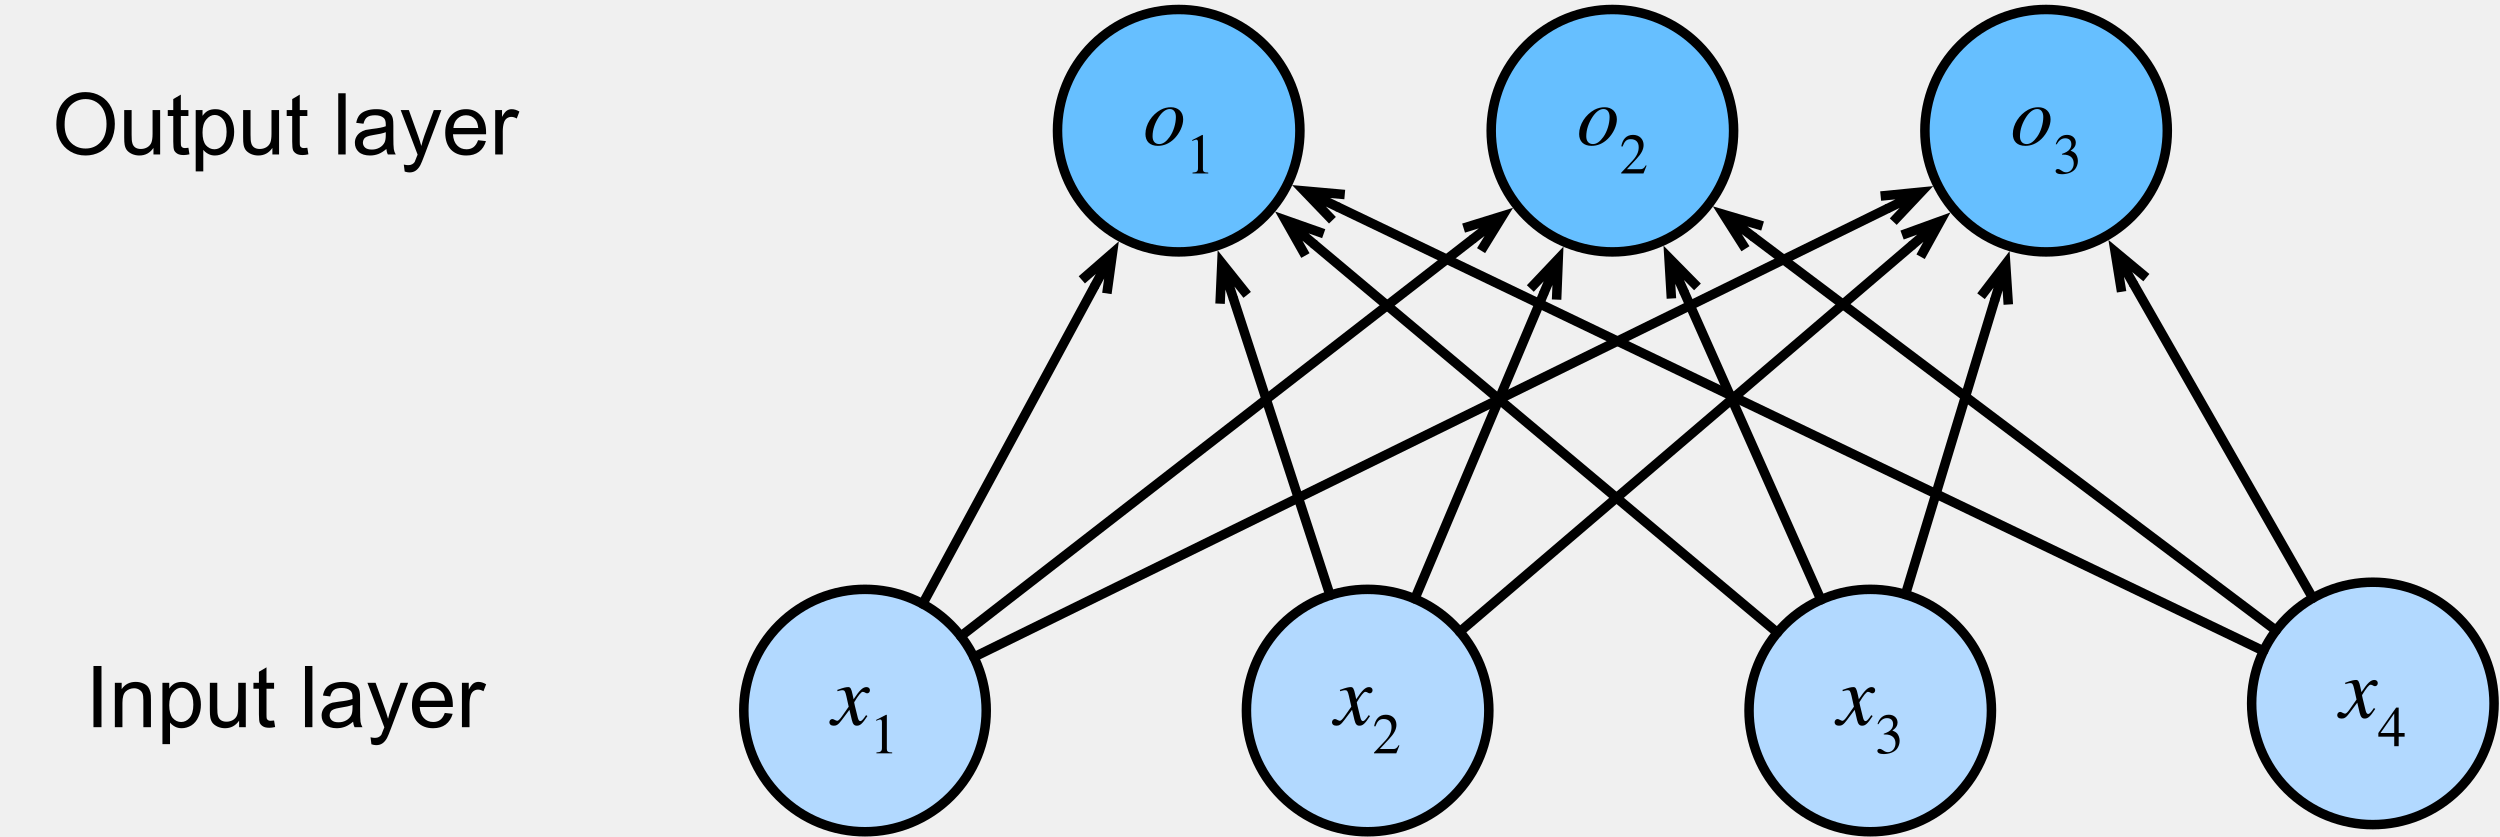
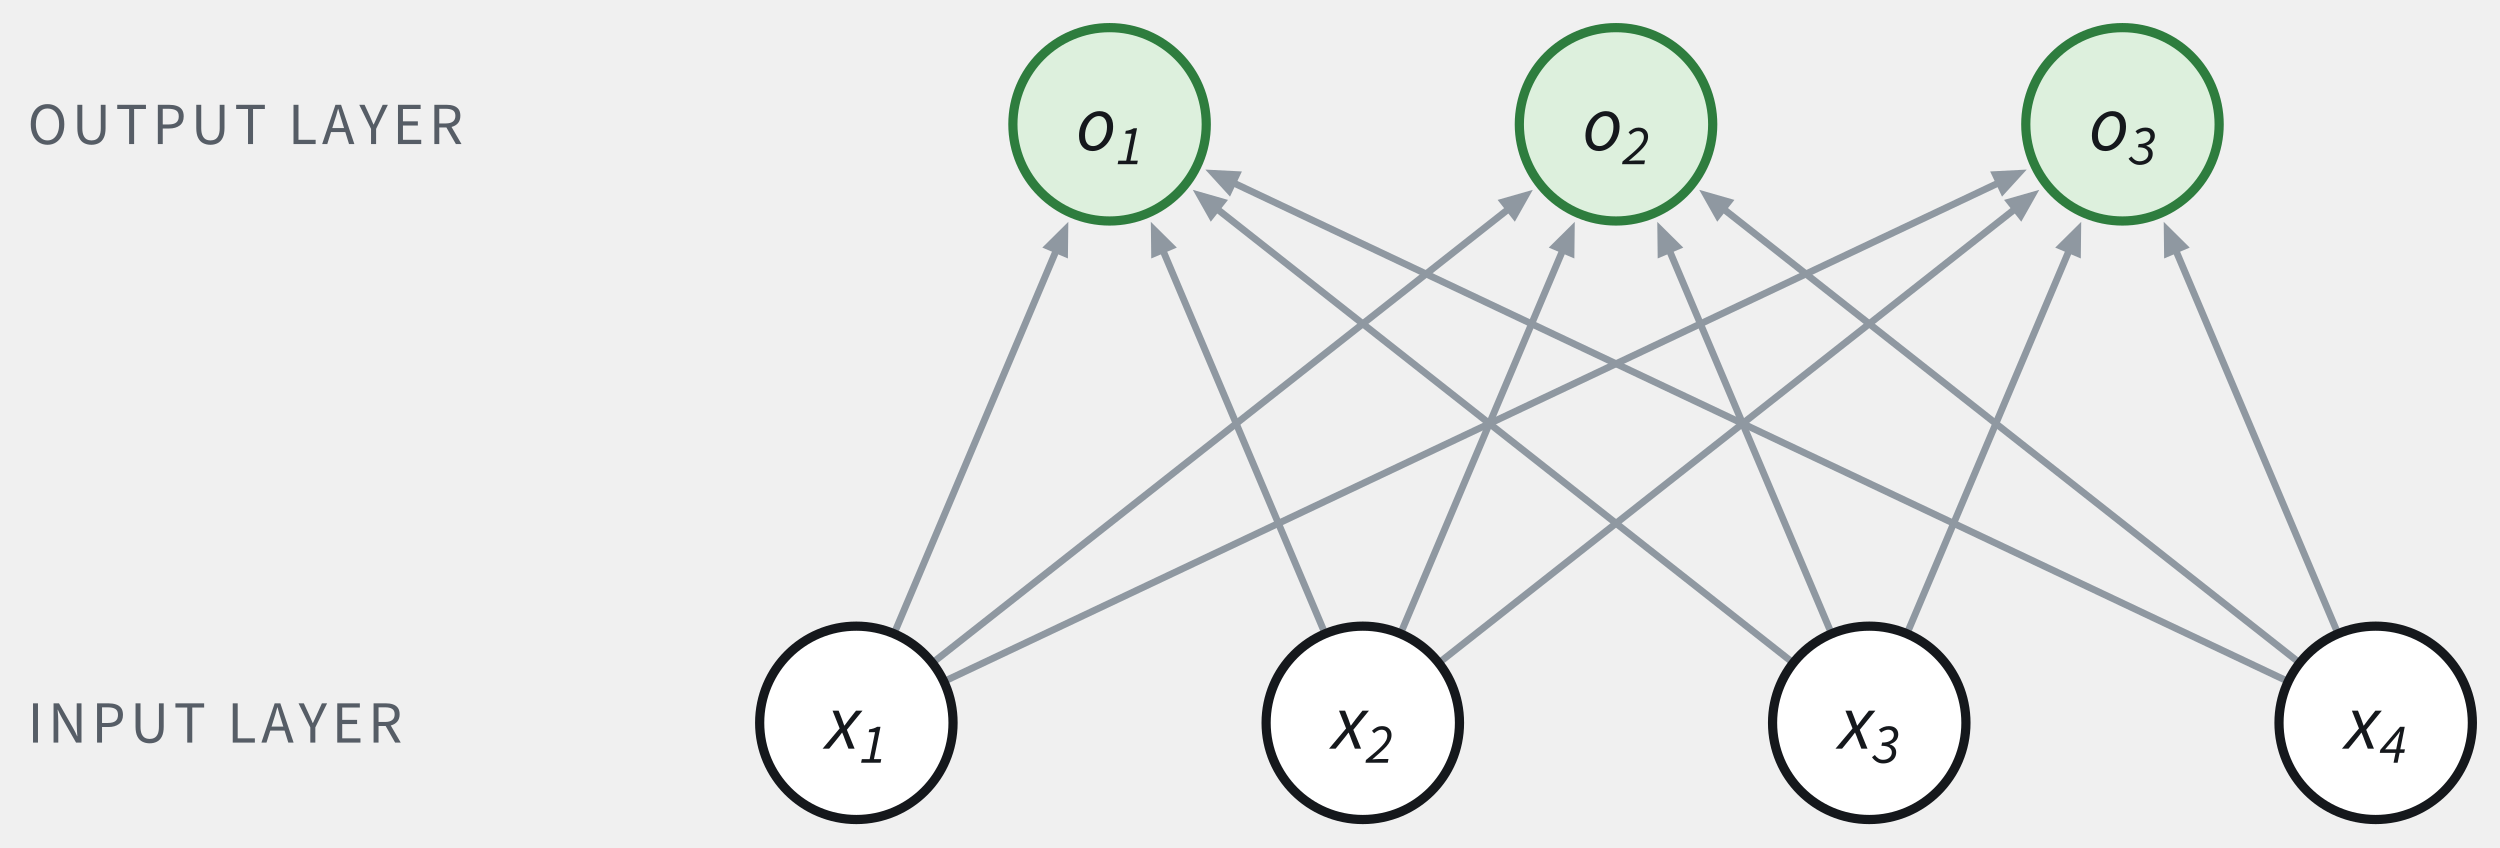
- <svg xmlns="http://www.w3.org/2000/svg" xmlns:xlink="http://www.w3.org/1999/xlink" width="263pt" height="88pt" viewBox="0 0 263 88" version="1.1">
-   <defs>
-     <g>
-       <symbol overflow="visible" id="glyph0-0">
-         <path style="stroke:none;" d="" />
-       </symbol>
-       <symbol overflow="visible" id="glyph0-1">
-         <path style="stroke:none;" d="M 2.188 -3.188 C 2.062 -3.812 1.953 -3.969 1.734 -3.969 C 1.516 -3.969 1.219 -3.906 0.672 -3.703 L 0.578 -3.672 L 0.609 -3.531 L 0.766 -3.578 C 0.938 -3.625 1.047 -3.641 1.109 -3.641 C 1.344 -3.641 1.406 -3.562 1.531 -3.031 L 1.781 -1.906 L 1.047 -0.859 C 0.859 -0.594 0.688 -0.422 0.578 -0.422 C 0.531 -0.422 0.438 -0.453 0.344 -0.5 C 0.234 -0.562 0.141 -0.609 0.062 -0.609 C -0.109 -0.609 -0.25 -0.453 -0.25 -0.281 C -0.25 -0.047 -0.078 0.094 0.203 0.094 C 0.484 0.094 0.672 0.016 1.062 -0.516 L 1.859 -1.578 L 2.109 -0.516 C 2.219 -0.062 2.359 0.094 2.641 0.094 C 2.984 0.094 3.219 -0.109 3.75 -0.922 L 3.609 -1.016 C 3.531 -0.922 3.5 -0.859 3.422 -0.75 C 3.219 -0.484 3.109 -0.391 3 -0.391 C 2.875 -0.391 2.797 -0.516 2.734 -0.766 L 2.438 -1.969 C 2.391 -2.188 2.359 -2.312 2.359 -2.375 C 2.766 -3.062 3.094 -3.469 3.25 -3.469 C 3.469 -3.469 3.547 -3.312 3.719 -3.312 C 3.891 -3.312 4.016 -3.453 4.016 -3.641 C 4.016 -3.828 3.875 -3.969 3.656 -3.969 C 3.266 -3.969 2.922 -3.641 2.297 -2.688 Z M 2.188 -3.188 " />
-       </symbol>
-       <symbol overflow="visible" id="glyph0-2">
-         <path style="stroke:none;" d="M 4.219 -2.703 C 4.219 -3.5 3.672 -3.969 2.938 -3.969 C 2.578 -3.969 2.219 -3.891 1.859 -3.703 C 0.922 -3.188 0.25 -2.156 0.25 -1.156 C 0.25 -0.375 0.719 0.094 1.562 0.094 C 2.156 0.094 2.734 -0.125 3.266 -0.641 C 3.859 -1.234 4.219 -2.031 4.219 -2.703 Z M 3.453 -2.938 C 3.453 -2.25 3.203 -1.406 2.797 -0.844 C 2.438 -0.344 2.094 -0.094 1.703 -0.094 C 1.281 -0.094 1 -0.375 1 -0.906 C 1 -1.625 1.25 -2.328 1.672 -2.969 C 2.031 -3.5 2.422 -3.781 2.812 -3.781 C 3.203 -3.781 3.453 -3.484 3.453 -2.938 Z M 3.453 -2.938 " />
-       </symbol>
-       <symbol overflow="visible" id="glyph1-0">
-         <path style="stroke:none;" d="" />
-       </symbol>
-       <symbol overflow="visible" id="glyph1-1">
-         <path style="stroke:none;" d="M 2.359 0 L 2.359 -0.094 C 1.906 -0.094 1.797 -0.203 1.797 -0.453 L 1.797 -4.031 L 1.734 -4.062 L 0.672 -3.516 L 0.672 -3.422 L 0.828 -3.484 C 0.938 -3.531 1.031 -3.562 1.094 -3.562 C 1.219 -3.562 1.281 -3.469 1.281 -3.266 L 1.281 -0.562 C 1.281 -0.234 1.156 -0.109 0.703 -0.094 L 0.703 0 Z M 2.359 0 " />
-       </symbol>
-       <symbol overflow="visible" id="glyph1-2">
-         <path style="stroke:none;" d="M 2.844 -0.828 L 2.766 -0.859 C 2.562 -0.516 2.438 -0.453 2.188 -0.453 L 0.781 -0.453 L 1.766 -1.516 C 2.297 -2.078 2.531 -2.531 2.531 -3 C 2.531 -3.594 2.109 -4.062 1.422 -4.062 C 0.688 -4.062 0.312 -3.562 0.188 -2.859 L 0.312 -2.828 C 0.547 -3.422 0.75 -3.609 1.188 -3.609 C 1.703 -3.609 2.016 -3.312 2.016 -2.766 C 2.016 -2.25 1.812 -1.797 1.234 -1.203 L 0.172 -0.078 L 0.172 0 L 2.516 0 Z M 2.844 -0.828 " />
-       </symbol>
-       <symbol overflow="visible" id="glyph1-3">
-         <path style="stroke:none;" d="M 0.359 -3.062 C 0.609 -3.5 0.891 -3.703 1.266 -3.703 C 1.656 -3.703 1.906 -3.484 1.906 -3.078 C 1.906 -2.719 1.719 -2.453 1.422 -2.281 C 1.297 -2.203 1.141 -2.141 0.922 -2.062 L 0.922 -1.984 C 1.266 -1.984 1.391 -1.969 1.531 -1.922 C 1.938 -1.797 2.156 -1.5 2.156 -1.047 C 2.156 -0.547 1.812 -0.125 1.375 -0.125 C 1.203 -0.125 1.078 -0.156 0.859 -0.312 C 0.688 -0.438 0.594 -0.469 0.484 -0.469 C 0.359 -0.469 0.25 -0.391 0.25 -0.266 C 0.25 -0.047 0.484 0.078 0.922 0.078 C 1.453 0.078 2.016 -0.094 2.312 -0.469 C 2.484 -0.703 2.594 -1 2.594 -1.312 C 2.594 -1.625 2.484 -1.906 2.328 -2.094 C 2.203 -2.219 2.094 -2.297 1.828 -2.406 C 2.219 -2.641 2.375 -2.953 2.375 -3.234 C 2.375 -3.719 2 -4.062 1.453 -4.062 C 0.828 -4.062 0.438 -3.656 0.266 -3.078 Z M 0.359 -3.062 " />
-       </symbol>
-       <symbol overflow="visible" id="glyph1-4">
-         <path style="stroke:none;" d="M 2.844 -1 L 2.844 -1.391 L 2.219 -1.391 L 2.219 -4.062 L 1.953 -4.062 L 0.078 -1.391 L 0.078 -1 L 1.75 -1 L 1.75 0 L 2.219 0 L 2.219 -1 Z M 1.75 -1.391 L 0.312 -1.391 L 1.75 -3.438 Z M 1.75 -1.391 " />
-       </symbol>
-       <symbol overflow="visible" id="glyph2-0">
-         <path style="stroke:none;" d="M 1.125 0 L 1.125 -5.625 L 5.625 -5.625 L 5.625 0 Z M 1.266 -0.141 L 5.484 -0.141 L 5.484 -5.484 L 1.266 -5.484 Z M 1.266 -0.141 " />
-       </symbol>
-       <symbol overflow="visible" id="glyph2-1">
-         <path style="stroke:none;" d="M 0.844 0 L 0.844 -6.438 L 1.688 -6.438 L 1.688 0 Z M 0.844 0 " />
-       </symbol>
-       <symbol overflow="visible" id="glyph2-2">
-         <path style="stroke:none;" d="M 0.594 0 L 0.594 -4.672 L 1.312 -4.672 L 1.312 -4 C 1.645 -4.508 2.141 -4.766 2.797 -4.766 C 3.078 -4.766 3.332 -4.711 3.562 -4.609 C 3.801 -4.516 3.977 -4.383 4.094 -4.219 C 4.207 -4.062 4.289 -3.867 4.344 -3.641 C 4.375 -3.492 4.391 -3.238 4.391 -2.875 L 4.391 0 L 3.594 0 L 3.594 -2.844 C 3.594 -3.164 3.562 -3.406 3.5 -3.562 C 3.438 -3.719 3.328 -3.844 3.172 -3.938 C 3.016 -4.039 2.832 -4.094 2.625 -4.094 C 2.289 -4.094 2 -3.984 1.75 -3.766 C 1.508 -3.555 1.391 -3.148 1.391 -2.547 L 1.391 0 Z M 0.594 0 " />
-       </symbol>
-       <symbol overflow="visible" id="glyph2-3">
-         <path style="stroke:none;" d="M 0.594 1.781 L 0.594 -4.672 L 1.312 -4.672 L 1.312 -4.062 C 1.477 -4.301 1.664 -4.477 1.875 -4.594 C 2.094 -4.707 2.359 -4.766 2.672 -4.766 C 3.066 -4.766 3.414 -4.66 3.719 -4.453 C 4.02 -4.254 4.25 -3.969 4.406 -3.594 C 4.562 -3.219 4.641 -2.812 4.641 -2.375 C 4.641 -1.895 4.551 -1.461 4.375 -1.078 C 4.207 -0.691 3.961 -0.395 3.641 -0.188 C 3.316 0.008 2.973 0.109 2.609 0.109 C 2.348 0.109 2.113 0.051 1.906 -0.062 C 1.695 -0.176 1.523 -0.316 1.391 -0.484 L 1.391 1.781 Z M 1.312 -2.312 C 1.312 -1.707 1.43 -1.258 1.672 -0.969 C 1.922 -0.688 2.219 -0.547 2.562 -0.547 C 2.906 -0.547 3.203 -0.691 3.453 -0.984 C 3.711 -1.285 3.844 -1.75 3.844 -2.375 C 3.844 -2.969 3.719 -3.41 3.469 -3.703 C 3.227 -4.004 2.938 -4.156 2.594 -4.156 C 2.258 -4.156 1.961 -3.992 1.703 -3.672 C 1.441 -3.359 1.312 -2.906 1.312 -2.312 Z M 1.312 -2.312 " />
-       </symbol>
-       <symbol overflow="visible" id="glyph2-4">
-         <path style="stroke:none;" d="M 3.656 0 L 3.656 -0.688 C 3.289 -0.156 2.797 0.109 2.172 0.109 C 1.898 0.109 1.645 0.055 1.406 -0.047 C 1.164 -0.16 0.984 -0.297 0.859 -0.453 C 0.742 -0.609 0.664 -0.801 0.625 -1.031 C 0.594 -1.188 0.578 -1.438 0.578 -1.781 L 0.578 -4.672 L 1.359 -4.672 L 1.359 -2.078 C 1.359 -1.66 1.379 -1.383 1.422 -1.25 C 1.461 -1.039 1.562 -0.875 1.719 -0.75 C 1.883 -0.633 2.086 -0.578 2.328 -0.578 C 2.566 -0.578 2.789 -0.633 3 -0.75 C 3.207 -0.875 3.352 -1.039 3.438 -1.25 C 3.52 -1.457 3.562 -1.766 3.562 -2.172 L 3.562 -4.672 L 4.359 -4.672 L 4.359 0 Z M 3.656 0 " />
-       </symbol>
-       <symbol overflow="visible" id="glyph2-5">
-         <path style="stroke:none;" d="M 2.328 -0.703 L 2.438 -0.016 C 2.207 0.035 2.008 0.062 1.844 0.062 C 1.551 0.062 1.328 0.016 1.172 -0.078 C 1.016 -0.172 0.898 -0.289 0.828 -0.438 C 0.766 -0.582 0.734 -0.891 0.734 -1.359 L 0.734 -4.047 L 0.156 -4.047 L 0.156 -4.672 L 0.734 -4.672 L 0.734 -5.828 L 1.531 -6.297 L 1.531 -4.672 L 2.328 -4.672 L 2.328 -4.047 L 1.531 -4.047 L 1.531 -1.328 C 1.531 -1.098 1.539 -0.953 1.562 -0.891 C 1.594 -0.828 1.641 -0.773 1.703 -0.734 C 1.766 -0.691 1.852 -0.672 1.969 -0.672 C 2.062 -0.672 2.18 -0.68 2.328 -0.703 Z M 2.328 -0.703 " />
-       </symbol>
-       <symbol overflow="visible" id="glyph2-6">
-         <path style="stroke:none;" d="" />
-       </symbol>
-       <symbol overflow="visible" id="glyph2-7">
-         <path style="stroke:none;" d="M 0.578 0 L 0.578 -6.438 L 1.359 -6.438 L 1.359 0 Z M 0.578 0 " />
-       </symbol>
-       <symbol overflow="visible" id="glyph2-8">
-         <path style="stroke:none;" d="M 3.641 -0.578 C 3.348 -0.328 3.066 -0.148 2.797 -0.047 C 2.523 0.055 2.234 0.109 1.922 0.109 C 1.41 0.109 1.016 -0.016 0.734 -0.266 C 0.461 -0.516 0.328 -0.836 0.328 -1.234 C 0.328 -1.461 0.379 -1.672 0.484 -1.859 C 0.586 -2.047 0.723 -2.195 0.891 -2.312 C 1.055 -2.426 1.242 -2.516 1.453 -2.578 C 1.609 -2.609 1.844 -2.645 2.156 -2.688 C 2.801 -2.758 3.273 -2.852 3.578 -2.969 C 3.578 -3.07 3.578 -3.141 3.578 -3.172 C 3.578 -3.492 3.504 -3.719 3.359 -3.844 C 3.148 -4.031 2.848 -4.125 2.453 -4.125 C 2.078 -4.125 1.801 -4.055 1.625 -3.922 C 1.445 -3.797 1.316 -3.566 1.234 -3.234 L 0.469 -3.328 C 0.531 -3.66 0.641 -3.926 0.797 -4.125 C 0.961 -4.332 1.195 -4.488 1.5 -4.594 C 1.812 -4.707 2.164 -4.766 2.562 -4.766 C 2.969 -4.766 3.289 -4.719 3.531 -4.625 C 3.781 -4.531 3.961 -4.41 4.078 -4.266 C 4.203 -4.129 4.285 -3.953 4.328 -3.734 C 4.359 -3.598 4.375 -3.359 4.375 -3.016 L 4.375 -1.953 C 4.375 -1.223 4.391 -0.758 4.422 -0.562 C 4.453 -0.363 4.52 -0.176 4.625 0 L 3.797 0 C 3.711 -0.164 3.66 -0.359 3.641 -0.578 Z M 3.578 -2.344 C 3.285 -2.227 2.852 -2.129 2.281 -2.047 C 1.957 -1.992 1.727 -1.938 1.594 -1.875 C 1.457 -1.82 1.352 -1.738 1.281 -1.625 C 1.207 -1.508 1.172 -1.383 1.172 -1.25 C 1.172 -1.039 1.25 -0.863 1.406 -0.719 C 1.562 -0.582 1.797 -0.516 2.109 -0.516 C 2.41 -0.516 2.68 -0.582 2.922 -0.719 C 3.16 -0.852 3.336 -1.035 3.453 -1.266 C 3.535 -1.441 3.578 -1.703 3.578 -2.047 Z M 3.578 -2.344 " />
-       </symbol>
-       <symbol overflow="visible" id="glyph2-9">
-         <path style="stroke:none;" d="M 0.562 1.797 L 0.469 1.062 C 0.645 1.102 0.797 1.125 0.922 1.125 C 1.098 1.125 1.238 1.094 1.344 1.031 C 1.445 0.977 1.535 0.898 1.609 0.797 C 1.648 0.711 1.727 0.516 1.844 0.203 C 1.863 0.16 1.891 0.098 1.922 0.016 L 0.141 -4.672 L 1 -4.672 L 1.969 -1.969 C 2.094 -1.625 2.207 -1.266 2.312 -0.891 C 2.395 -1.242 2.5 -1.598 2.625 -1.953 L 3.625 -4.672 L 4.422 -4.672 L 2.641 0.078 C 2.453 0.586 2.305 0.941 2.203 1.141 C 2.055 1.398 1.895 1.586 1.719 1.703 C 1.539 1.828 1.32 1.891 1.062 1.891 C 0.914 1.891 0.75 1.859 0.562 1.797 Z M 0.562 1.797 " />
-       </symbol>
-       <symbol overflow="visible" id="glyph2-10">
-         <path style="stroke:none;" d="M 3.781 -1.5 L 4.609 -1.406 C 4.473 -0.926 4.227 -0.551 3.875 -0.281 C 3.531 -0.02 3.086 0.109 2.547 0.109 C 1.867 0.109 1.328 -0.098 0.922 -0.516 C 0.523 -0.941 0.328 -1.535 0.328 -2.297 C 0.328 -3.078 0.531 -3.68 0.938 -4.109 C 1.344 -4.547 1.867 -4.766 2.516 -4.766 C 3.141 -4.766 3.645 -4.551 4.031 -4.125 C 4.426 -3.707 4.625 -3.113 4.625 -2.344 C 4.625 -2.289 4.625 -2.219 4.625 -2.125 L 1.141 -2.125 C 1.172 -1.613 1.316 -1.223 1.578 -0.953 C 1.836 -0.68 2.164 -0.547 2.562 -0.547 C 2.852 -0.547 3.098 -0.617 3.297 -0.766 C 3.504 -0.922 3.664 -1.164 3.781 -1.5 Z M 1.188 -2.781 L 3.797 -2.781 C 3.766 -3.176 3.664 -3.473 3.5 -3.672 C 3.25 -3.973 2.922 -4.125 2.516 -4.125 C 2.148 -4.125 1.844 -4 1.594 -3.75 C 1.352 -3.508 1.219 -3.188 1.188 -2.781 Z M 1.188 -2.781 " />
-       </symbol>
-       <symbol overflow="visible" id="glyph2-11">
-         <path style="stroke:none;" d="M 0.578 0 L 0.578 -4.672 L 1.297 -4.672 L 1.297 -3.953 C 1.473 -4.285 1.641 -4.504 1.797 -4.609 C 1.953 -4.711 2.125 -4.766 2.312 -4.766 C 2.57 -4.766 2.844 -4.68 3.125 -4.516 L 2.844 -3.781 C 2.656 -3.895 2.461 -3.953 2.266 -3.953 C 2.098 -3.953 1.941 -3.898 1.797 -3.797 C 1.66 -3.691 1.562 -3.547 1.5 -3.359 C 1.414 -3.078 1.375 -2.77 1.375 -2.438 L 1.375 0 Z M 0.578 0 " />
-       </symbol>
-       <symbol overflow="visible" id="glyph2-12">
-         <path style="stroke:none;" d="M 0.438 -3.141 C 0.438 -4.203 0.723 -5.035 1.297 -5.641 C 1.867 -6.254 2.609 -6.562 3.516 -6.562 C 4.109 -6.562 4.645 -6.414 5.125 -6.125 C 5.602 -5.844 5.969 -5.445 6.219 -4.938 C 6.469 -4.426 6.594 -3.852 6.594 -3.219 C 6.594 -2.562 6.461 -1.973 6.203 -1.453 C 5.941 -0.941 5.566 -0.551 5.078 -0.281 C 4.598 -0.02 4.078 0.109 3.516 0.109 C 2.91 0.109 2.367 -0.035 1.891 -0.328 C 1.41 -0.617 1.047 -1.02 0.797 -1.531 C 0.555 -2.039 0.438 -2.578 0.438 -3.141 Z M 1.312 -3.125 C 1.312 -2.344 1.52 -1.727 1.938 -1.281 C 2.352 -0.844 2.879 -0.625 3.516 -0.625 C 4.148 -0.625 4.676 -0.848 5.094 -1.297 C 5.508 -1.742 5.719 -2.383 5.719 -3.219 C 5.719 -3.738 5.629 -4.191 5.453 -4.578 C 5.273 -4.973 5.016 -5.281 4.672 -5.5 C 4.328 -5.719 3.945 -5.828 3.531 -5.828 C 2.926 -5.828 2.406 -5.617 1.969 -5.203 C 1.531 -4.785 1.312 -4.094 1.312 -3.125 Z M 1.312 -3.125 " />
-       </symbol>
-     </g>
-   </defs>
-   <g id="surface1">
-     <path style="fill-rule:nonzero;fill:rgb(69.804%,85.098%,100%);fill-opacity:1;stroke-width:1;stroke-linecap:round;stroke-linejoin:round;stroke:rgb(0%,0%,0%);stroke-opacity:1;stroke-miterlimit:10;" d="M 107.016 77.734 C 111.996 82.715 111.996 90.785 107.016 95.766 C 102.035 100.746 93.965 100.746 88.984 95.766 C 84.004 90.785 84.004 82.715 88.984 77.734 C 93.965 72.754 102.035 72.754 107.016 77.734 " transform="matrix(1,0,0,1,-7,-12)" />
-     <g style="fill:rgb(0%,0%,0%);fill-opacity:1;">
-       <use xlink:href="#glyph0-1" x="87.502" y="76.25" />
-     </g>
-     <g style="fill:rgb(0%,0%,0%);fill-opacity:1;">
-       <use xlink:href="#glyph1-1" x="91.498" y="79.25" />
-     </g>
-     <path style="fill-rule:nonzero;fill:rgb(69.804%,85.098%,100%);fill-opacity:1;stroke-width:1;stroke-linecap:round;stroke-linejoin:round;stroke:rgb(0%,0%,0%);stroke-opacity:1;stroke-miterlimit:10;" d="M 159.891 77.734 C 164.871 82.715 164.871 90.785 159.891 95.766 C 154.91 100.746 146.84 100.746 141.859 95.766 C 136.879 90.785 136.879 82.715 141.859 77.734 C 146.84 72.754 154.91 72.754 159.891 77.734 " transform="matrix(1,0,0,1,-7,-12)" />
-     <g style="fill:rgb(0%,0%,0%);fill-opacity:1;">
-       <use xlink:href="#glyph0-1" x="140.377" y="76.25" />
-     </g>
-     <g style="fill:rgb(0%,0%,0%);fill-opacity:1;">
-       <use xlink:href="#glyph1-2" x="144.373" y="79.25" />
-     </g>
-     <path style="fill-rule:nonzero;fill:rgb(39.999%,74.902%,100%);fill-opacity:1;stroke-width:1;stroke-linecap:round;stroke-linejoin:round;stroke:rgb(0%,0%,0%);stroke-opacity:1;stroke-miterlimit:10;" d="M 140.016 16.734 C 144.996 21.715 144.996 29.785 140.016 34.766 C 135.035 39.746 126.965 39.746 121.984 34.766 C 117.004 29.785 117.004 21.715 121.984 16.734 C 126.965 11.754 135.035 11.754 140.016 16.734 " transform="matrix(1,0,0,1,-7,-12)" />
-     <g style="fill:rgb(0%,0%,0%);fill-opacity:1;">
-       <use xlink:href="#glyph0-2" x="120.25" y="15.25" />
-     </g>
-     <g style="fill:rgb(0%,0%,0%);fill-opacity:1;">
-       <use xlink:href="#glyph1-1" x="124.75" y="18.25" />
-     </g>
-     <g style="fill:rgb(0%,0%,0%);fill-opacity:1;">
-       <use xlink:href="#glyph2-1" x="8.988" y="76.5" />
-     </g>
-     <g style="fill:rgb(0%,0%,0%);fill-opacity:1;">
-       <use xlink:href="#glyph2-2" x="11.488" y="76.5" />
-     </g>
-     <g style="fill:rgb(0%,0%,0%);fill-opacity:1;">
-       <use xlink:href="#glyph2-3" x="16.494" y="76.5" />
-     </g>
-     <g style="fill:rgb(0%,0%,0%);fill-opacity:1;">
-       <use xlink:href="#glyph2-4" x="21.499" y="76.5" />
-     </g>
-     <g style="fill:rgb(0%,0%,0%);fill-opacity:1;">
-       <use xlink:href="#glyph2-5" x="26.505" y="76.5" />
-     </g>
-     <g style="fill:rgb(0%,0%,0%);fill-opacity:1;">
-       <use xlink:href="#glyph2-6" x="29.005" y="76.5" />
-     </g>
-     <g style="fill:rgb(0%,0%,0%);fill-opacity:1;">
-       <use xlink:href="#glyph2-7" x="31.506" y="76.5" />
-     </g>
-     <g style="fill:rgb(0%,0%,0%);fill-opacity:1;">
-       <use xlink:href="#glyph2-8" x="33.505" y="76.5" />
-     </g>
-     <g style="fill:rgb(0%,0%,0%);fill-opacity:1;">
-       <use xlink:href="#glyph2-9" x="38.511" y="76.5" />
-       <use xlink:href="#glyph2-10" x="43.011" y="76.5" />
-     </g>
-     <g style="fill:rgb(0%,0%,0%);fill-opacity:1;">
-       <use xlink:href="#glyph2-11" x="48.017" y="76.5" />
-     </g>
-     <g style="fill:rgb(0%,0%,0%);fill-opacity:1;">
-       <use xlink:href="#glyph2-12" x="5.487" y="16.25" />
-     </g>
-     <g style="fill:rgb(0%,0%,0%);fill-opacity:1;">
-       <use xlink:href="#glyph2-4" x="12.488" y="16.25" />
-     </g>
-     <g style="fill:rgb(0%,0%,0%);fill-opacity:1;">
-       <use xlink:href="#glyph2-5" x="17.493" y="16.25" />
-     </g>
-     <g style="fill:rgb(0%,0%,0%);fill-opacity:1;">
-       <use xlink:href="#glyph2-3" x="19.994" y="16.25" />
-     </g>
-     <g style="fill:rgb(0%,0%,0%);fill-opacity:1;">
-       <use xlink:href="#glyph2-4" x="24.999" y="16.25" />
-     </g>
-     <g style="fill:rgb(0%,0%,0%);fill-opacity:1;">
-       <use xlink:href="#glyph2-5" x="30.005" y="16.25" />
-     </g>
-     <g style="fill:rgb(0%,0%,0%);fill-opacity:1;">
-       <use xlink:href="#glyph2-6" x="32.505" y="16.25" />
-     </g>
-     <g style="fill:rgb(0%,0%,0%);fill-opacity:1;">
-       <use xlink:href="#glyph2-7" x="35.005" y="16.25" />
-     </g>
-     <g style="fill:rgb(0%,0%,0%);fill-opacity:1;">
-       <use xlink:href="#glyph2-8" x="37.005" y="16.25" />
-     </g>
-     <g style="fill:rgb(0%,0%,0%);fill-opacity:1;">
-       <use xlink:href="#glyph2-9" x="42.011" y="16.25" />
-       <use xlink:href="#glyph2-10" x="46.511" y="16.25" />
-     </g>
-     <g style="fill:rgb(0%,0%,0%);fill-opacity:1;">
-       <use xlink:href="#glyph2-11" x="51.517" y="16.25" />
-     </g>
-     <path style="fill-rule:nonzero;fill:rgb(69.804%,85.098%,100%);fill-opacity:1;stroke-width:1;stroke-linecap:round;stroke-linejoin:round;stroke:rgb(0%,0%,0%);stroke-opacity:1;stroke-miterlimit:10;" d="M 212.766 77.734 C 217.746 82.715 217.746 90.785 212.766 95.766 C 207.785 100.746 199.715 100.746 194.734 95.766 C 189.754 90.785 189.754 82.715 194.734 77.734 C 199.715 72.754 207.785 72.754 212.766 77.734 " transform="matrix(1,0,0,1,-7,-12)" />
-     <g style="fill:rgb(0%,0%,0%);fill-opacity:1;">
-       <use xlink:href="#glyph0-1" x="193.252" y="76.25" />
-     </g>
-     <g style="fill:rgb(0%,0%,0%);fill-opacity:1;">
-       <use xlink:href="#glyph1-3" x="197.248" y="79.25" />
-     </g>
-     <path style="fill-rule:nonzero;fill:rgb(69.804%,85.098%,100%);fill-opacity:1;stroke-width:1;stroke-linecap:round;stroke-linejoin:round;stroke:rgb(0%,0%,0%);stroke-opacity:1;stroke-miterlimit:10;" d="M 265.641 76.984 C 270.621 81.965 270.621 90.035 265.641 95.016 C 260.66 99.996 252.59 99.996 247.609 95.016 C 242.629 90.035 242.629 81.965 247.609 76.984 C 252.59 72.004 260.66 72.004 265.641 76.984 " transform="matrix(1,0,0,1,-7,-12)" />
-     <g style="fill:rgb(0%,0%,0%);fill-opacity:1;">
-       <use xlink:href="#glyph0-1" x="246.127" y="75.5" />
-     </g>
-     <g style="fill:rgb(0%,0%,0%);fill-opacity:1;">
-       <use xlink:href="#glyph1-4" x="250.123" y="78.5" />
-     </g>
-     <path style="fill-rule:nonzero;fill:rgb(39.999%,74.902%,100%);fill-opacity:1;stroke-width:1;stroke-linecap:round;stroke-linejoin:round;stroke:rgb(0%,0%,0%);stroke-opacity:1;stroke-miterlimit:10;" d="M 231.266 16.734 C 236.246 21.715 236.246 29.785 231.266 34.766 C 226.285 39.746 218.215 39.746 213.234 34.766 C 208.254 29.785 208.254 21.715 213.234 16.734 C 218.215 11.754 226.285 11.754 231.266 16.734 " transform="matrix(1,0,0,1,-7,-12)" />
-     <g style="fill:rgb(0%,0%,0%);fill-opacity:1;">
-       <use xlink:href="#glyph0-2" x="211.5" y="15.25" />
-     </g>
-     <g style="fill:rgb(0%,0%,0%);fill-opacity:1;">
-       <use xlink:href="#glyph1-3" x="216" y="18.25" />
-     </g>
-     <path style="fill-rule:nonzero;fill:rgb(39.999%,74.902%,100%);fill-opacity:1;stroke-width:1;stroke-linecap:round;stroke-linejoin:round;stroke:rgb(0%,0%,0%);stroke-opacity:1;stroke-miterlimit:10;" d="M 185.641 16.734 C 190.621 21.715 190.621 29.785 185.641 34.766 C 180.66 39.746 172.59 39.746 167.609 34.766 C 162.629 29.785 162.629 21.715 167.609 16.734 C 172.59 11.754 180.66 11.754 185.641 16.734 " transform="matrix(1,0,0,1,-7,-12)" />
-     <g style="fill:rgb(0%,0%,0%);fill-opacity:1;">
-       <use xlink:href="#glyph0-2" x="165.875" y="15.25" />
-     </g>
-     <g style="fill:rgb(0%,0%,0%);fill-opacity:1;">
-       <use xlink:href="#glyph1-2" x="170.375" y="18.25" />
-     </g>
-     <path style="fill:none;stroke-width:1;stroke-linecap:round;stroke-linejoin:round;stroke:rgb(0%,0%,0%);stroke-opacity:1;stroke-miterlimit:10;" d="M 104.066 75.531 L 122.125 42.156 " transform="matrix(1,0,0,1,-7,-12)" />
-     <path style="fill:none;stroke-width:1;stroke-linecap:butt;stroke-linejoin:miter;stroke:rgb(0%,0%,0%);stroke-opacity:1;stroke-miterlimit:10;" d="M 124.027 38.637 L 122.125 42.156 M 120.805 41.441 L 124.027 38.637 L 123.445 42.871 " transform="matrix(1,0,0,1,-7,-12)" />
-     <path style="fill:none;stroke-width:1;stroke-linecap:round;stroke-linejoin:round;stroke:rgb(0%,0%,0%);stroke-opacity:1;stroke-miterlimit:10;" d="M 108.074 78.934 L 161.891 37.184 " transform="matrix(1,0,0,1,-7,-12)" />
-     <path style="fill:none;stroke-width:1;stroke-linecap:butt;stroke-linejoin:miter;stroke:rgb(0%,0%,0%);stroke-opacity:1;stroke-miterlimit:10;" d="M 165.051 34.73 L 161.891 37.184 M 160.969 35.996 L 165.051 34.73 L 162.809 38.367 " transform="matrix(1,0,0,1,-7,-12)" />
-     <path style="fill:none;stroke-width:1;stroke-linecap:round;stroke-linejoin:round;stroke:rgb(0%,0%,0%);stroke-opacity:1;stroke-miterlimit:10;" d="M 109.449 81.129 L 205.504 33.969 " transform="matrix(1,0,0,1,-7,-12)" />
-     <path style="fill:none;stroke-width:1;stroke-linecap:butt;stroke-linejoin:miter;stroke:rgb(0%,0%,0%);stroke-opacity:1;stroke-miterlimit:10;" d="M 209.098 32.207 L 205.504 33.969 M 204.844 32.625 L 209.098 32.207 L 206.168 35.316 " transform="matrix(1,0,0,1,-7,-12)" />
-     <path style="fill:none;stroke-width:1;stroke-linecap:round;stroke-linejoin:round;stroke:rgb(0%,0%,0%);stroke-opacity:1;stroke-miterlimit:10;" d="M 146.926 74.625 L 136.777 43.484 " transform="matrix(1,0,0,1,-7,-12)" />
-     <path style="fill:none;stroke-width:1;stroke-linecap:butt;stroke-linejoin:miter;stroke:rgb(0%,0%,0%);stroke-opacity:1;stroke-miterlimit:10;" d="M 135.539 39.684 L 136.777 43.484 M 135.352 43.949 L 135.539 39.684 L 138.203 43.02 " transform="matrix(1,0,0,1,-7,-12)" />
-     <path style="fill:none;stroke-width:1;stroke-linecap:round;stroke-linejoin:round;stroke:rgb(0%,0%,0%);stroke-opacity:1;stroke-miterlimit:10;" d="M 155.836 75 L 169.371 42.934 " transform="matrix(1,0,0,1,-7,-12)" />
-     <path style="fill:none;stroke-width:1;stroke-linecap:butt;stroke-linejoin:miter;stroke:rgb(0%,0%,0%);stroke-opacity:1;stroke-miterlimit:10;" d="M 170.926 39.25 L 169.371 42.934 M 167.988 42.352 L 170.926 39.25 L 170.754 43.52 " transform="matrix(1,0,0,1,-7,-12)" />
-     <path style="fill:none;stroke-width:1;stroke-linecap:round;stroke-linejoin:round;stroke:rgb(0%,0%,0%);stroke-opacity:1;stroke-miterlimit:10;" d="M 160.566 78.465 L 208.07 37.867 " transform="matrix(1,0,0,1,-7,-12)" />
-     <path style="fill:none;stroke-width:1;stroke-linecap:butt;stroke-linejoin:miter;stroke:rgb(0%,0%,0%);stroke-opacity:1;stroke-miterlimit:10;" d="M 211.113 35.27 L 208.07 37.867 M 207.098 36.727 L 211.113 35.27 L 209.047 39.008 " transform="matrix(1,0,0,1,-7,-12)" />
-     <path style="fill:none;stroke-width:1;stroke-linecap:round;stroke-linejoin:round;stroke:rgb(0%,0%,0%);stroke-opacity:1;stroke-miterlimit:10;" d="M 193.98 78.559 L 145.293 37.734 " transform="matrix(1,0,0,1,-7,-12)" />
-     <path style="fill:none;stroke-width:1;stroke-linecap:butt;stroke-linejoin:miter;stroke:rgb(0%,0%,0%);stroke-opacity:1;stroke-miterlimit:10;" d="M 142.227 35.164 L 145.293 37.734 M 144.328 38.883 L 142.227 35.164 L 146.254 36.582 " transform="matrix(1,0,0,1,-7,-12)" />
-     <path style="fill:none;stroke-width:1;stroke-linecap:round;stroke-linejoin:round;stroke:rgb(0%,0%,0%);stroke-opacity:1;stroke-miterlimit:10;" d="M 198.566 75.098 L 184.203 42.793 " transform="matrix(1,0,0,1,-7,-12)" />
-     <path style="fill:none;stroke-width:1;stroke-linecap:butt;stroke-linejoin:miter;stroke:rgb(0%,0%,0%);stroke-opacity:1;stroke-miterlimit:10;" d="M 182.578 39.141 L 184.203 42.793 M 182.832 43.402 L 182.578 39.141 L 185.574 42.184 " transform="matrix(1,0,0,1,-7,-12)" />
-     <path style="fill:none;stroke-width:1;stroke-linecap:round;stroke-linejoin:round;stroke:rgb(0%,0%,0%);stroke-opacity:1;stroke-miterlimit:10;" d="M 207.449 74.547 L 216.836 43.602 " transform="matrix(1,0,0,1,-7,-12)" />
-     <path style="fill:none;stroke-width:1;stroke-linecap:butt;stroke-linejoin:miter;stroke:rgb(0%,0%,0%);stroke-opacity:1;stroke-miterlimit:10;" d="M 217.996 39.773 L 216.836 43.602 M 215.402 43.164 L 217.996 39.773 L 218.273 44.035 " transform="matrix(1,0,0,1,-7,-12)" />
-     <path style="fill:none;stroke-width:1;stroke-linecap:round;stroke-linejoin:round;stroke:rgb(0%,0%,0%);stroke-opacity:1;stroke-miterlimit:10;" d="M 245.125 80.484 L 147.82 33.816 " transform="matrix(1,0,0,1,-7,-12)" />
-     <path style="fill:none;stroke-width:1;stroke-linecap:butt;stroke-linejoin:miter;stroke:rgb(0%,0%,0%);stroke-opacity:1;stroke-miterlimit:10;" d="M 144.211 32.086 L 147.82 33.816 M 147.172 35.168 L 144.211 32.086 L 148.469 32.465 " transform="matrix(1,0,0,1,-7,-12)" />
-     <path style="fill:none;stroke-width:1;stroke-linecap:round;stroke-linejoin:round;stroke:rgb(0%,0%,0%);stroke-opacity:1;stroke-miterlimit:10;" d="M 246.438 78.328 L 191.523 36.973 " transform="matrix(1,0,0,1,-7,-12)" />
-     <path style="fill:none;stroke-width:1;stroke-linecap:butt;stroke-linejoin:miter;stroke:rgb(0%,0%,0%);stroke-opacity:1;stroke-miterlimit:10;" d="M 188.328 34.562 L 191.523 36.973 M 190.621 38.168 L 188.328 34.562 L 192.426 35.773 " transform="matrix(1,0,0,1,-7,-12)" />
-     <path style="fill:none;stroke-width:1;stroke-linecap:round;stroke-linejoin:round;stroke:rgb(0%,0%,0%);stroke-opacity:1;stroke-miterlimit:10;" d="M 250.305 74.922 L 231.492 41.953 " transform="matrix(1,0,0,1,-7,-12)" />
-     <path style="fill:none;stroke-width:1;stroke-linecap:butt;stroke-linejoin:miter;stroke:rgb(0%,0%,0%);stroke-opacity:1;stroke-miterlimit:10;" d="M 229.512 38.477 L 231.492 41.953 M 230.191 42.695 L 229.512 38.477 L 232.797 41.207 " transform="matrix(1,0,0,1,-7,-12)" />
-   </g>
+ <svg xmlns="http://www.w3.org/2000/svg" width="543" height="184" viewBox="-31 -27 543 184">
+   <line x1="163.18" y1="110.66" x2="198.46" y2="27.28" stroke="#8F98A1" stroke-width="1.5" />
+   <polygon points="201.04,21.18 200.95,29.14 195.39,26.78" fill="#8F98A1" />
+   <line x1="171.5" y1="117" x2="296.73" y2="18.33" stroke="#8F98A1" stroke-width="1.5" />
+   <polygon points="301.93,14.23 298.02,21.16 294.28,16.42" fill="#8F98A1" />
+   <line x1="173.99" y1="121.03" x2="403.22" y2="12.66" stroke="#8F98A1" stroke-width="1.5" />
+   <polygon points="409.21,9.83 403.84,15.71 401.26,10.24" fill="#8F98A1" />
+   <line x1="256.82" y1="110.66" x2="221.54" y2="27.28" stroke="#8F98A1" stroke-width="1.5" />
+   <polygon points="218.96,21.18 224.61,26.78 219.05,29.14" fill="#8F98A1" />
+   <line x1="273.18" y1="110.66" x2="308.46" y2="27.28" stroke="#8F98A1" stroke-width="1.5" />
+   <polygon points="311.04,21.18 310.95,29.14 305.39,26.78" fill="#8F98A1" />
+   <line x1="281.5" y1="117" x2="406.73" y2="18.33" stroke="#8F98A1" stroke-width="1.5" />
+   <polygon points="411.93,14.23 408.02,21.16 404.28,16.42" fill="#8F98A1" />
+   <line x1="358.5" y1="117" x2="233.27" y2="18.33" stroke="#8F98A1" stroke-width="1.5" />
+   <polygon points="228.07,14.23 235.72,16.42 231.98,21.16" fill="#8F98A1" />
+   <line x1="366.82" y1="110.66" x2="331.54" y2="27.28" stroke="#8F98A1" stroke-width="1.5" />
+   <polygon points="328.96,21.18 334.61,26.78 329.05,29.14" fill="#8F98A1" />
+   <line x1="383.18" y1="110.66" x2="418.46" y2="27.28" stroke="#8F98A1" stroke-width="1.5" />
+   <polygon points="421.04,21.18 420.95,29.14 415.39,26.78" fill="#8F98A1" />
+   <line x1="466.01" y1="121.03" x2="236.78" y2="12.66" stroke="#8F98A1" stroke-width="1.5" />
+   <polygon points="230.79,9.83 238.74,10.24 236.16,15.71" fill="#8F98A1" />
+   <line x1="468.5" y1="117" x2="343.27" y2="18.33" stroke="#8F98A1" stroke-width="1.5" />
+   <polygon points="338.07,14.23 345.72,16.42 341.98,21.16" fill="#8F98A1" />
+   <line x1="476.82" y1="110.66" x2="441.54" y2="27.28" stroke="#8F98A1" stroke-width="1.5" />
+   <polygon points="438.96,21.18 444.61,26.78 439.05,29.14" fill="#8F98A1" />
+   <circle cx="155" cy="130" r="21" fill="#FFFFFF" stroke="#15181C" stroke-width="2" />
+   <path d="M147.67 135.61 151.37 131.22 149.83 127.35H151.15L151.87 129.18Q152.00 129.56 152.12 129.89Q152.24 130.22 152.36 130.58H152.43Q152.68 130.24 152.95 129.89Q153.23 129.54 153.48 129.18L154.93 127.35H156.34L152.94 131.51L154.62 135.61H153.28L152.53 133.67Q152.39 133.30 152.25 132.91Q152.10 132.52 151.93 132.14H151.87Q151.59 132.52 151.31 132.89Q151.02 133.26 150.69 133.66L149.10 135.61Z" fill="#15181C" />
+   <path d="M156.03 138.67 156.19 137.89H157.89L159.06 132.04H157.68L157.80 131.42Q158.84 131.28 159.52 130.86H160.24L158.82 137.89H160.41L160.26 138.67Z" fill="#15181C" />
+   <circle cx="265" cy="130" r="21" fill="#FFFFFF" stroke="#15181C" stroke-width="2" />
+   <path d="M257.67 135.61 261.37 131.22 259.83 127.35H261.15L261.87 129.18Q262.00 129.56 262.12 129.89Q262.24 130.22 262.36 130.58H262.43Q262.68 130.24 262.95 129.89Q263.23 129.54 263.48 129.18L264.93 127.35H266.34L262.94 131.51L264.62 135.61H263.28L262.53 133.67Q262.39 133.30 262.25 132.91Q262.10 132.52 261.93 132.14H261.87Q261.59 132.52 261.31 132.89Q261.02 133.26 260.69 133.66L259.10 135.61Z" fill="#15181C" />
+   <path d="M265.59 138.67 265.68 138.08Q266.86 137.10 267.73 136.36Q268.60 135.61 269.17 135.00Q269.75 134.40 270.04 133.86Q270.32 133.32 270.32 132.76Q270.32 132.22 270.01 131.85Q269.70 131.49 269.05 131.49Q268.66 131.49 268.27 131.69Q267.88 131.89 267.45 132.27L266.99 131.72Q267.53 131.22 268.05 130.96Q268.57 130.71 269.16 130.71Q270.16 130.71 270.70 131.26Q271.24 131.80 271.24 132.64Q271.24 133.28 270.97 133.87Q270.70 134.46 270.17 135.07Q269.64 135.67 268.85 136.37Q268.07 137.07 267.06 137.94Q267.37 137.91 267.72 137.89Q268.07 137.86 268.38 137.86H270.57L270.42 138.67Z" fill="#15181C" />
+   <circle cx="375" cy="130" r="21" fill="#FFFFFF" stroke="#15181C" stroke-width="2" />
+   <path d="M367.67 135.61 371.37 131.22 369.83 127.35H371.15L371.87 129.18Q372.00 129.56 372.12 129.89Q372.24 130.22 372.36 130.58H372.43Q372.68 130.24 372.95 129.89Q373.23 129.54 373.48 129.18L374.93 127.35H376.34L372.94 131.51L374.62 135.61H373.28L372.53 133.67Q372.39 133.30 372.25 132.91Q372.10 132.52 371.93 132.14H371.87Q371.59 132.52 371.31 132.89Q371.02 133.26 370.69 133.66L369.10 135.61Z" fill="#15181C" />
+   <path d="M378.00 138.82Q377.20 138.82 376.58 138.42Q375.97 138.02 375.60 137.47L376.22 136.98Q376.50 137.40 376.96 137.72Q377.41 138.03 378.01 138.03Q378.84 138.03 379.37 137.57Q379.91 137.12 379.91 136.42Q379.91 135.79 379.39 135.39Q378.88 134.99 377.64 134.99L377.79 134.28Q378.76 134.28 379.31 134.02Q379.87 133.77 380.11 133.40Q380.35 133.03 380.35 132.66Q380.35 132.15 380.04 131.82Q379.74 131.49 379.11 131.49Q378.76 131.49 378.35 131.66Q377.94 131.83 377.58 132.11L377.10 131.49Q378.12 130.71 379.26 130.71Q380.24 130.71 380.77 131.20Q381.30 131.69 381.30 132.50Q381.30 133.25 380.84 133.81Q380.38 134.37 379.48 134.63V134.68Q380.13 134.89 380.49 135.33Q380.85 135.77 380.85 136.38Q380.85 137.13 380.48 137.67Q380.10 138.22 379.46 138.52Q378.82 138.82 378.00 138.82Z" fill="#15181C" />
+   <circle cx="485" cy="130" r="21" fill="#FFFFFF" stroke="#15181C" stroke-width="2" />
+   <path d="M477.67 135.61 481.37 131.22 479.83 127.35H481.15L481.87 129.18Q482.00 129.56 482.12 129.89Q482.24 130.22 482.36 130.58H482.43Q482.68 130.24 482.95 129.89Q483.23 129.54 483.48 129.18L484.93 127.35H486.34L482.94 131.51L484.62 135.61H483.28L482.53 133.67Q482.39 133.30 482.25 132.91Q482.10 132.52 481.93 132.14H481.87Q481.59 132.52 481.31 132.89Q481.02 133.26 480.69 133.66L479.10 135.61Z" fill="#15181C" />
+   <path d="M489.76 138.67H488.88L489.31 136.52H485.89L486.00 135.88L490.29 130.86H491.31L490.34 135.76H491.35L491.20 136.52H490.19ZM487.04 135.76H489.45L489.92 133.44Q489.99 133.09 490.10 132.69Q490.21 132.29 490.30 131.89H490.25Q490.01 132.23 489.76 132.55Q489.52 132.87 489.27 133.16Z" fill="#15181C" />
+   <circle cx="210" cy="0" r="21" fill="#DDF0DD" stroke="#2E7D3E" stroke-width="2" />
+   <path d="M206.30 5.81Q204.95 5.81 204.16 4.93Q203.36 4.05 203.36 2.50Q203.36 1.33 203.74 0.35Q204.12 -0.63 204.76 -1.35Q205.40 -2.07 206.19 -2.47Q206.98 -2.86 207.81 -2.86Q209.17 -2.86 209.97 -1.97Q210.77 -1.09 210.77 0.46Q210.77 1.63 210.39 2.61Q210.00 3.59 209.37 4.31Q208.73 5.03 207.93 5.42Q207.13 5.81 206.30 5.81ZM206.43 4.73Q207.20 4.73 207.89 4.17Q208.58 3.60 209.01 2.65Q209.44 1.70 209.44 0.54Q209.44 -0.58 208.98 -1.18Q208.52 -1.79 207.67 -1.79Q206.91 -1.79 206.22 -1.22Q205.53 -0.65 205.10 0.31Q204.67 1.26 204.67 2.41Q204.67 3.54 205.12 4.13Q205.58 4.73 206.43 4.73Z" fill="#15181C" />
+   <path d="M211.75 8.67 211.91 7.89H213.61L214.79 2.04H213.40L213.52 1.42Q214.56 1.28 215.24 0.86H215.96L214.54 7.89H216.13L215.98 8.67Z" fill="#15181C" />
+   <circle cx="320" cy="0" r="21" fill="#DDF0DD" stroke="#2E7D3E" stroke-width="2" />
+   <path d="M316.30 5.81Q314.95 5.81 314.16 4.93Q313.36 4.05 313.36 2.50Q313.36 1.33 313.74 0.35Q314.12 -0.63 314.76 -1.35Q315.40 -2.07 316.19 -2.47Q316.98 -2.86 317.81 -2.86Q319.17 -2.86 319.97 -1.97Q320.77 -1.09 320.77 0.46Q320.77 1.63 320.39 2.61Q320.00 3.59 319.37 4.31Q318.73 5.03 317.93 5.42Q317.13 5.81 316.30 5.81ZM316.43 4.73Q317.20 4.73 317.89 4.17Q318.58 3.60 319.01 2.65Q319.44 1.70 319.44 0.54Q319.44 -0.58 318.98 -1.18Q318.52 -1.79 317.67 -1.79Q316.91 -1.79 316.22 -1.22Q315.53 -0.65 315.10 0.31Q314.67 1.26 314.67 2.41Q314.67 3.54 315.12 4.13Q315.58 4.73 316.43 4.73Z" fill="#15181C" />
+   <path d="M321.31 8.67 321.41 8.08Q322.58 7.10 323.45 6.36Q324.32 5.61 324.90 5.00Q325.47 4.40 325.76 3.86Q326.05 3.32 326.05 2.76Q326.05 2.22 325.73 1.85Q325.42 1.49 324.77 1.49Q324.38 1.49 323.99 1.69Q323.60 1.89 323.17 2.27L322.72 1.72Q323.26 1.22 323.78 0.96Q324.30 0.71 324.88 0.71Q325.89 0.71 326.43 1.26Q326.96 1.80 326.96 2.64Q326.96 3.28 326.69 3.87Q326.43 4.46 325.89 5.07Q325.36 5.67 324.58 6.37Q323.79 7.07 322.78 7.94Q323.10 7.91 323.44 7.89Q323.79 7.86 324.10 7.86H326.29L326.14 8.67Z" fill="#15181C" />
+   <circle cx="430" cy="0" r="21" fill="#DDF0DD" stroke="#2E7D3E" stroke-width="2" />
+   <path d="M426.30 5.81Q424.95 5.81 424.16 4.93Q423.36 4.05 423.36 2.50Q423.36 1.33 423.74 0.35Q424.12 -0.63 424.76 -1.35Q425.40 -2.07 426.19 -2.47Q426.98 -2.86 427.81 -2.86Q429.17 -2.86 429.97 -1.97Q430.77 -1.09 430.77 0.46Q430.77 1.63 430.39 2.61Q430.00 3.59 429.37 4.31Q428.73 5.03 427.93 5.42Q427.13 5.81 426.30 5.81ZM426.43 4.73Q427.20 4.73 427.89 4.17Q428.58 3.60 429.01 2.65Q429.44 1.70 429.44 0.54Q429.44 -0.58 428.98 -1.18Q428.52 -1.79 427.67 -1.79Q426.91 -1.79 426.22 -1.22Q425.53 -0.65 425.10 0.31Q424.67 1.26 424.67 2.41Q424.67 3.54 425.12 4.13Q425.58 4.73 426.43 4.73Z" fill="#15181C" />
+   <path d="M433.72 8.82Q432.92 8.82 432.31 8.42Q431.69 8.02 431.32 7.47L431.95 6.98Q432.23 7.40 432.68 7.72Q433.13 8.03 433.73 8.03Q434.56 8.03 435.10 7.57Q435.63 7.12 435.63 6.42Q435.63 5.79 435.12 5.39Q434.60 4.99 433.37 4.99L433.51 4.28Q434.48 4.28 435.04 4.02Q435.59 3.77 435.83 3.40Q436.07 3.03 436.07 2.66Q436.07 2.15 435.76 1.82Q435.46 1.49 434.83 1.49Q434.48 1.49 434.07 1.66Q433.66 1.83 433.30 2.11L432.83 1.49Q433.84 0.71 434.98 0.71Q435.96 0.71 436.49 1.20Q437.03 1.69 437.03 2.50Q437.03 3.25 436.57 3.81Q436.11 4.37 435.20 4.63V4.68Q435.85 4.89 436.21 5.33Q436.57 5.77 436.57 6.38Q436.57 7.13 436.20 7.67Q435.83 8.22 435.18 8.52Q434.54 8.82 433.72 8.82Z" fill="#15181C" />
+   <path d="M-20.68 4.45Q-21.75 4.45 -22.58 3.90Q-23.40 3.35 -23.86 2.35Q-24.32 1.35 -24.32 -0.01Q-24.32 -1.38 -23.86 -2.36Q-23.40 -3.34 -22.58 -3.87Q-21.75 -4.39 -20.68 -4.39Q-19.61 -4.39 -18.79 -3.87Q-17.97 -3.34 -17.50 -2.36Q-17.03 -1.38 -17.03 -0.01Q-17.03 1.35 -17.50 2.35Q-17.97 3.35 -18.79 3.90Q-19.61 4.45 -20.68 4.45ZM-20.68 3.50Q-19.92 3.50 -19.35 3.06Q-18.79 2.63 -18.47 1.84Q-18.16 1.05 -18.16 -0.01Q-18.16 -1.60 -18.85 -2.52Q-19.54 -3.44 -20.68 -3.44Q-21.83 -3.44 -22.52 -2.52Q-23.21 -1.60 -23.21 -0.01Q-23.21 1.05 -22.89 1.84Q-22.58 2.63 -22.01 3.06Q-21.44 3.50 -20.68 3.50Z M-11.13 4.45Q-12.00 4.45 -12.70 4.10Q-13.39 3.76 -13.79 2.96Q-14.20 2.17 -14.20 0.82V-4.24H-13.12V0.85Q-13.12 1.85 -12.85 2.43Q-12.58 3.02 -12.14 3.26Q-11.69 3.50 -11.13 3.50Q-10.56 3.50 -10.10 3.26Q-9.65 3.02 -9.38 2.43Q-9.11 1.85 -9.11 0.85V-4.24H-8.07V0.82Q-8.07 2.17 -8.48 2.96Q-8.88 3.76 -9.57 4.10Q-10.26 4.45 -11.13 4.45Z M-2.96 4.29V-3.33H-5.54V-4.24H0.70V-3.33H-1.87V4.29Z M3.28 4.29V-4.24H5.71Q6.67 -4.24 7.38 -4.00Q8.10 -3.77 8.50 -3.22Q8.90 -2.67 8.90 -1.73Q8.90 -0.39 8.03 0.26Q7.16 0.91 5.76 0.91H4.35V4.29ZM4.35 0.03H5.63Q6.75 0.03 7.29 -0.40Q7.83 -0.82 7.83 -1.73Q7.83 -2.65 7.26 -3.01Q6.69 -3.37 5.58 -3.37H4.35Z M14.70 4.45Q13.83 4.45 13.14 4.10Q12.44 3.76 12.04 2.96Q11.63 2.17 11.63 0.82V-4.24H12.71V0.85Q12.71 1.85 12.98 2.43Q13.25 3.02 13.69 3.26Q14.14 3.50 14.70 3.50Q15.27 3.50 15.73 3.26Q16.18 3.02 16.45 2.43Q16.72 1.85 16.72 0.85V-4.24H17.76V0.82Q17.76 2.17 17.35 2.96Q16.95 3.76 16.26 4.10Q15.57 4.45 14.70 4.45Z M22.87 4.29V-3.33H20.29V-4.24H26.53V-3.33H23.96V4.29Z M32.75 4.29V-4.24H33.83V3.37H37.56V4.29Z M41.57 -0.48 41.17 0.82H43.73L43.33 -0.48Q43.09 -1.20 42.89 -1.90Q42.68 -2.61 42.47 -3.35H42.42Q42.22 -2.61 42.02 -1.90Q41.81 -1.20 41.57 -0.48ZM38.97 4.29 41.86 -4.24H43.08L45.97 4.29H44.81L44.00 1.69H40.90L40.08 4.29Z M49.59 4.29V0.99L47.03 -4.24H48.19L49.30 -1.83Q49.50 -1.36 49.70 -0.91Q49.91 -0.46 50.11 0.03H50.17Q50.39 -0.46 50.61 -0.91Q50.83 -1.36 51.02 -1.83L52.12 -4.24H53.25L50.69 0.99V4.29Z M55.44 4.29V-4.24H60.36V-3.33H56.52V-0.65H59.76V0.27H56.52V3.37H60.49V4.29Z M63.34 4.29V-4.24H66.00Q66.87 -4.24 67.55 -4.01Q68.22 -3.78 68.61 -3.26Q68.99 -2.73 68.99 -1.85Q68.99 -0.86 68.47 -0.25Q67.95 0.35 67.07 0.57L69.24 4.29H68.02L65.96 0.69H64.41V4.29ZM64.41 -0.19H65.84Q66.84 -0.19 67.38 -0.60Q67.91 -1.01 67.91 -1.85Q67.91 -2.69 67.38 -3.03Q66.84 -3.37 65.84 -3.37H64.41Z" fill="#565D66" />
+   <path d="M-23.83 134.29V125.76H-22.75V134.29Z M-19.37 134.29V125.76H-18.19L-15.16 131.07Q-14.91 131.50 -14.68 131.96Q-14.46 132.43 -14.25 132.90H-14.20Q-14.25 132.24 -14.29 131.55Q-14.34 130.86 -14.34 130.19V125.76H-13.30V134.29H-14.48L-17.51 128.99Q-17.76 128.56 -17.99 128.09Q-18.23 127.62 -18.44 127.15H-18.49Q-18.42 127.79 -18.38 128.47Q-18.34 129.14 -18.34 129.83V134.29Z M-9.92 134.29V125.76H-7.49Q-6.53 125.76 -5.81 126.00Q-5.10 126.23 -4.69 126.78Q-4.29 127.33 -4.29 128.27Q-4.29 129.61 -5.16 130.26Q-6.03 130.91 -7.44 130.91H-8.84V134.29ZM-8.84 130.03H-7.57Q-6.45 130.03 -5.91 129.60Q-5.37 129.18 -5.37 128.27Q-5.37 127.35 -5.94 126.99Q-6.50 126.63 -7.62 126.63H-8.84Z M1.51 134.45Q0.64 134.45 -0.06 134.10Q-0.76 133.76 -1.16 132.96Q-1.56 132.17 -1.56 130.82V125.76H-0.48V130.84Q-0.48 131.85 -0.22 132.43Q0.05 133.02 0.50 133.26Q0.95 133.50 1.51 133.50Q2.08 133.50 2.53 133.26Q2.99 133.02 3.26 132.43Q3.52 131.85 3.52 130.84V125.76H4.56V130.82Q4.56 132.17 4.16 132.96Q3.76 133.76 3.07 134.10Q2.38 134.45 1.51 134.45Z M9.67 134.29V126.67H7.10V125.76H13.34V126.67H10.76V134.29Z M19.55 134.29V125.76H20.63V133.37H24.36V134.29Z M28.38 129.52 27.98 130.82H30.54L30.13 129.52Q29.90 128.80 29.69 128.10Q29.48 127.39 29.28 126.65H29.22Q29.03 127.39 28.82 128.10Q28.61 128.80 28.38 129.52ZM25.78 134.29 28.66 125.76H29.89L32.77 134.29H31.62L30.81 131.69H27.70L26.88 134.29Z M36.40 134.29V130.99L33.84 125.76H34.99L36.10 128.17Q36.31 128.63 36.51 129.09Q36.71 129.54 36.92 130.03H36.97Q37.19 129.54 37.41 129.09Q37.63 128.63 37.83 128.17L38.92 125.76H40.05L37.49 130.99V134.29Z M42.25 134.29V125.76H47.16V126.67H43.33V129.35H46.56V130.27H43.33V133.37H47.29V134.29Z M50.14 134.29V125.76H52.80Q53.68 125.76 54.35 125.99Q55.03 126.22 55.41 126.74Q55.80 127.27 55.80 128.15Q55.80 129.14 55.27 129.75Q54.75 130.35 53.87 130.57L56.04 134.29H54.82L52.77 130.69H51.22V134.29ZM51.22 129.81H52.65Q53.65 129.81 54.18 129.40Q54.72 128.99 54.72 128.15Q54.72 127.31 54.18 126.97Q53.65 126.63 52.65 126.63H51.22Z" fill="#565D66" />
</svg>
